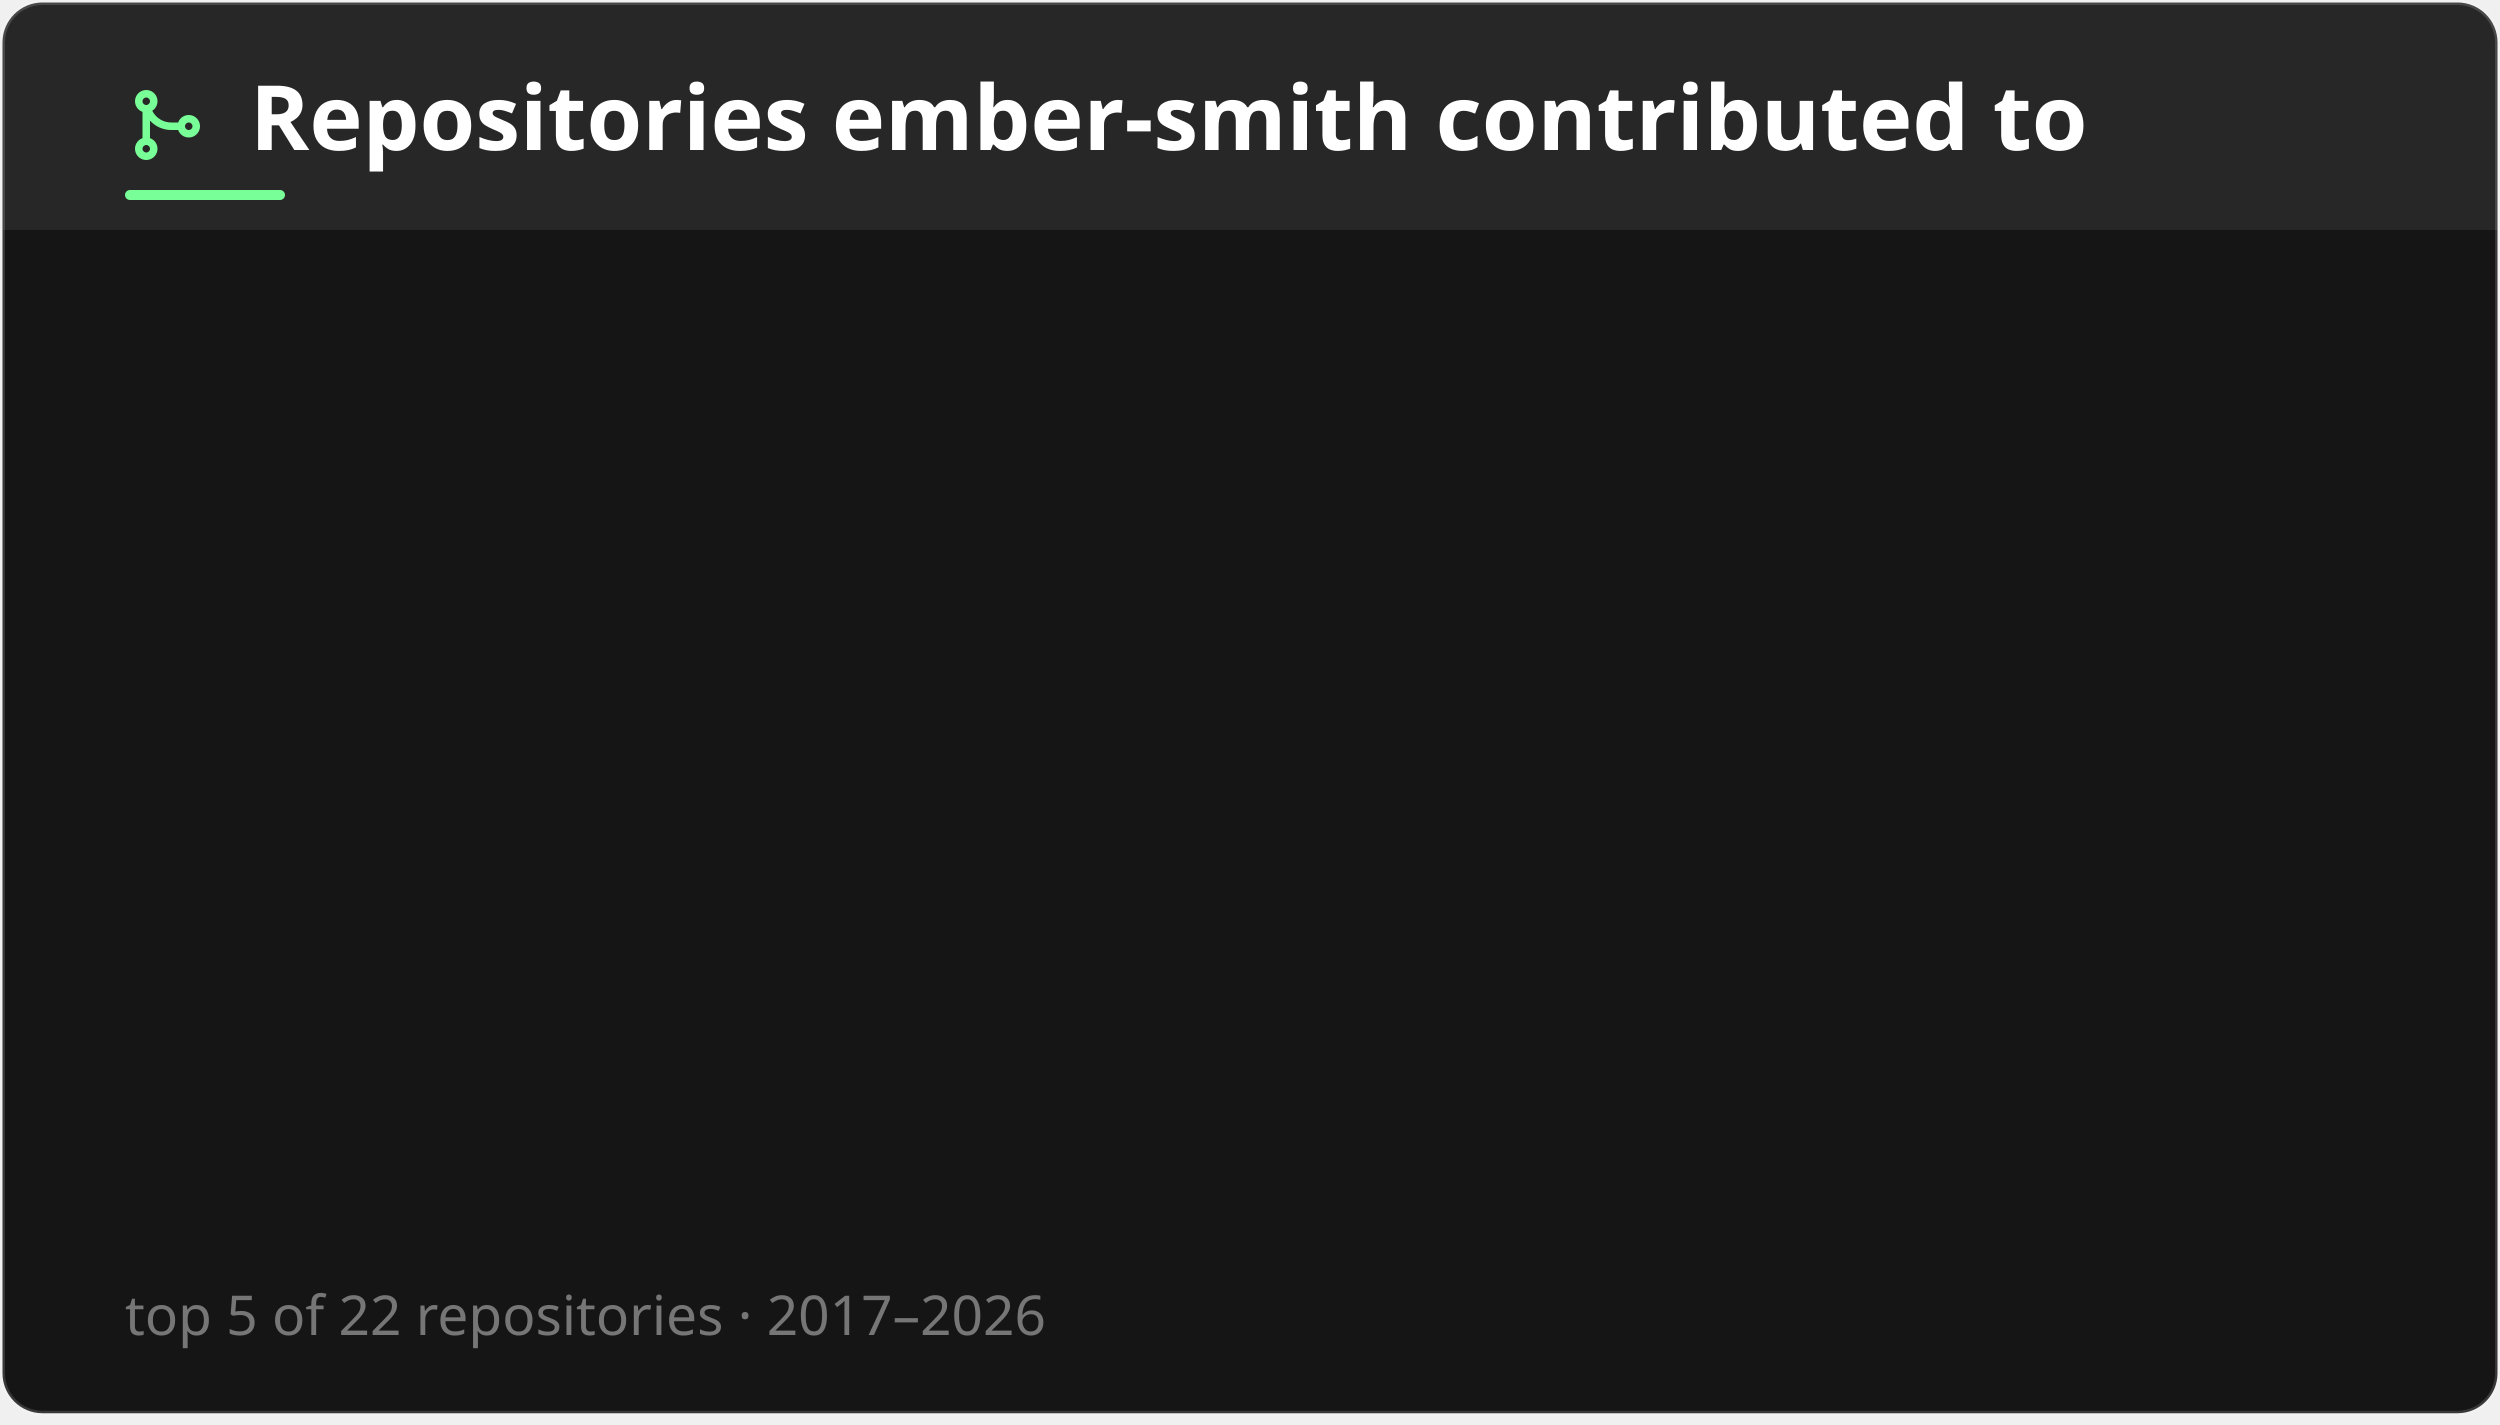
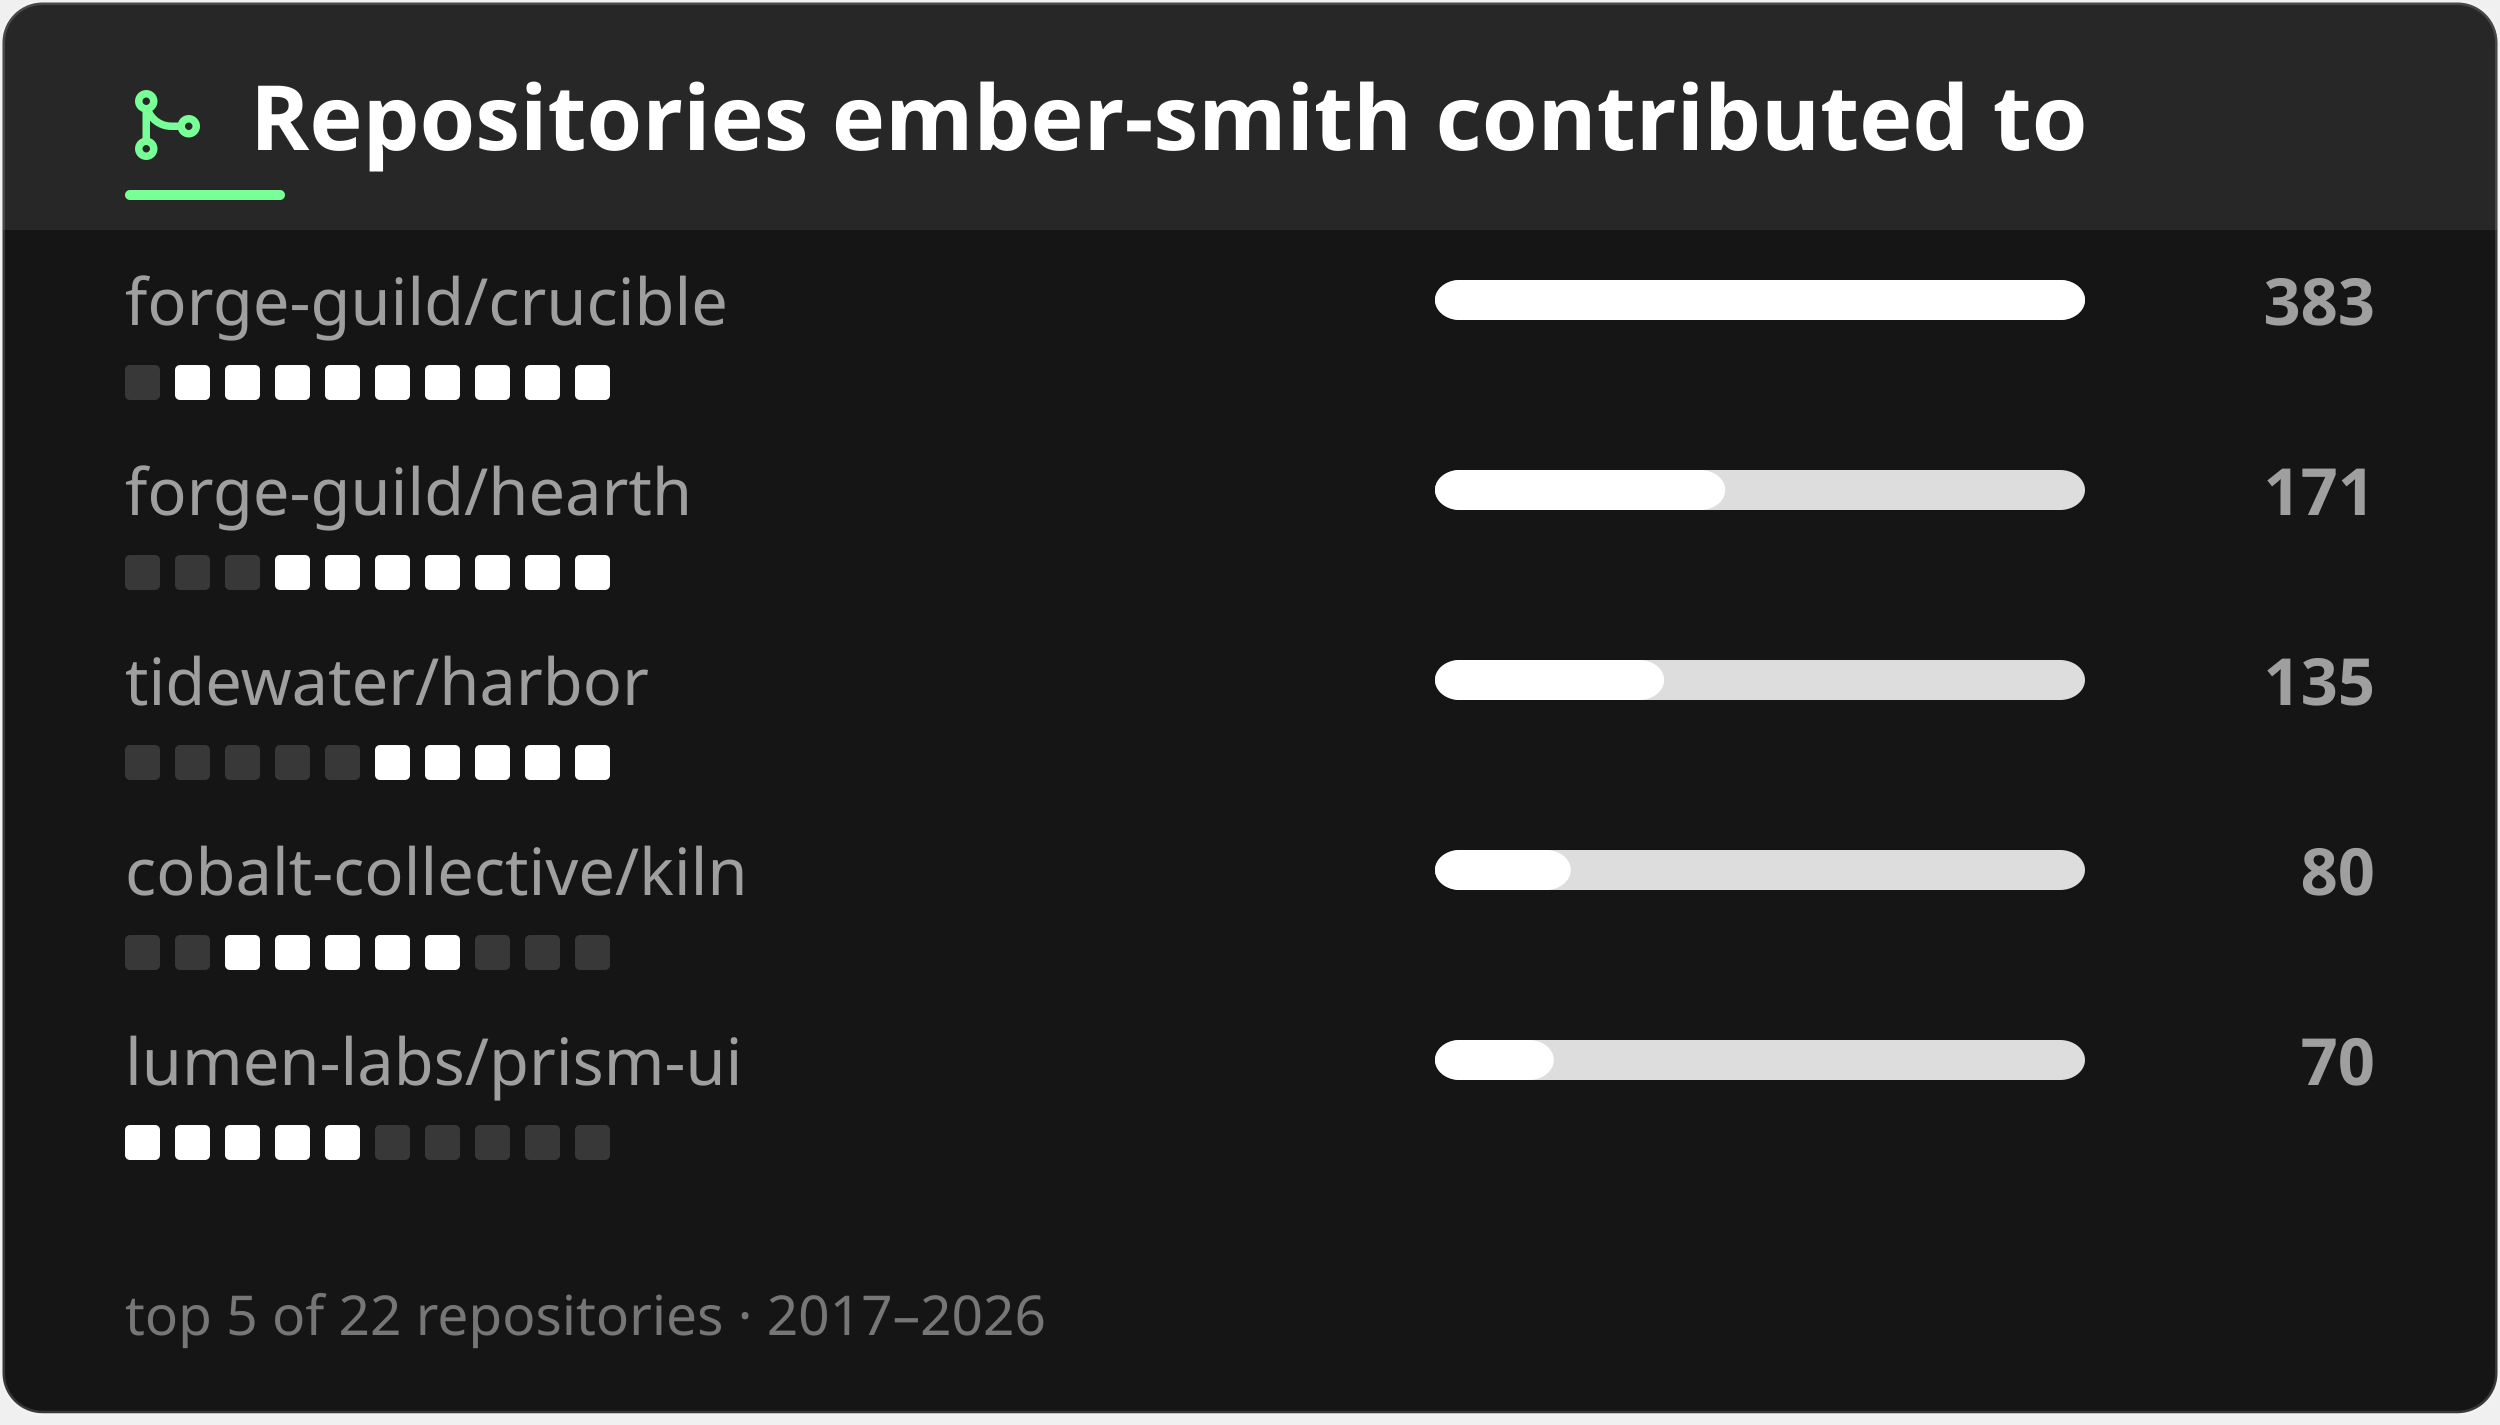
<svg xmlns="http://www.w3.org/2000/svg" width="500" height="285" viewBox="0 0 500 285" fill="none" role="img" aria-labelledby="title-id desc-id">
  <style>
    .header {
      font: 600 18px 'Segoe UI', Ubuntu, "Helvetica Neue", Sans-Serif;
      fill: #fff;
-       animation: fadeInAnimation 0.8s ease-in-out forwards;
+       animation: fadeInAnimation 0.8s ease-in-out backwards;
    }
    /* The icon reads against the title rather than with it, so it keeps its own color. */
    .title-icon {
      fill: #79ff97;
-       animation: fadeInAnimation 0.8s ease-in-out forwards;
+       animation: fadeInAnimation 0.8s ease-in-out backwards;
    }
    .title-accent {
      fill: #79ff97;
-       animation: fadeInAnimation 0.8s ease-in-out forwards;
+       animation: fadeInAnimation 0.8s ease-in-out backwards;
    }
    .title-band {
      fill: #fff;
      opacity: 0.08;
    }
    @supports(-moz-appearance: auto) {
      /* Selector detects Firefox */
      .header {
        font-size: 15.5px;
      }
    }
    @keyframes growWidthAnimation {
      from {
        width: 0;
      }
      to {
        width: 100%;
      }
    }
    .repo-name {
      font: 400 13px 'Segoe UI', Ubuntu, "Helvetica Neue", Sans-Serif;
      fill: #9f9f9f;
    }
    .count {
      font: 600 13px 'Segoe UI', Ubuntu, "Helvetica Neue", Sans-Serif;
      fill: #9f9f9f;
      font-variant-numeric: tabular-nums;
    }
    .footer {
      font: 400 11px 'Segoe UI', Ubuntu, "Helvetica Neue", Sans-Serif;
      fill: #9f9f9f;
      opacity: 0.7;
    }
    @supports(-moz-appearance: auto) {
      /* Selector detects Firefox */
      .repo-name {
        font-size: 12px;
      }
      .count {
        font-size: 12px;
      }
    }
    .year-on {
      fill: #fff;
    }
    .year-off {
      fill: #9f9f9f;
      opacity: 0.25;
    }
    .progress-background {
      fill: #ddd;
    }
    .lang-progress {
      fill: #fff;
-       animation: growWidthAnimation 0.6s ease-in-out forwards;
+       animation: growWidthAnimation 0.6s ease-in-out backwards;
    }
    .stagger {
-       opacity: 0;
-       animation: fadeInAnimation 0.3s ease-in-out forwards;
+       animation: fadeInAnimation 0.3s ease-in-out backwards;
    }
    .icon {
      fill: #79ff97;
      display: block;
    }
    /* Animations */
    @keyframes scaleInAnimation {
      from {
        transform: translate(-5px, 5px) scale(0);
      }
      to {
        transform: translate(-5px, 5px) scale(1);
      }
    }
    @keyframes fadeInAnimation {
      from {
        opacity: 0;
      }
      to {
        opacity: 1;
      }
    }
    @media (prefers-reduced-motion: reduce) {
      * {
        animation-duration: 0s !important;
        animation-delay: 0s !important;
      }
    }
  </style>
  <rect data-testid="card-bg" class="card-bg" x="0.5" y="0.5" rx="8" height="99%" stroke="#ffffff26" width="499" fill="#151515" stroke-opacity="1" />
  <path data-testid="title-band" class="title-band" d="M0.5 8.5a8 8 0 0 1 8 -8h483a8 8 0 0 1 8 8v37.5h-499z" />
  <g data-testid="card-title" transform="translate(25, 30)">
    <g>
      <svg class="title-icon" x="0" y="-13" viewBox="0 0 16 16" version="1.1" width="16" height="16">
        <path fill-rule="evenodd" d="M5.45 5.154A4.25 4.25 0 0 0 9.25 7.5h1.378a2.251 2.251 0 1 1 0 1.5H9.25A5.734 5.734 0 0 1 5 7.123v3.505a2.25 2.25 0 1 1-1.5 0V5.372a2.25 2.25 0 1 1 1.95-.218ZM4.25 13.5a.75.75 0 1 0 0-1.5.75.75 0 0 0 0 1.5Zm8.5-4.5a.75.75 0 1 0 0-1.5.75.75 0 0 0 0 1.5ZM5 3.25a.75.75 0 1 0 0 .005V3.25Z" />
      </svg>
    </g>
    <g transform="translate(25, 0)">
      <text x="0" y="0" class="header" data-testid="header">Repositories ember-smith contributed to</text>
    </g>
    <rect data-testid="title-accent" class="title-accent" x="0" y="8" width="32" height="2" rx="1" />
  </g>
  <g data-testid="main-card-body" transform="translate(0, 55)">
    <g data-testid="contributed-to-body" transform="translate(25, 0)">
      <g class="stagger" style="animation-delay: 450ms" transform="translate(0, 10)">
        <text class="repo-name" data-testid="repo-name" x="0" y="0">forge-guild/crucible</text>
        <svg width="130" x="262" y="-9">
          <rect data-testid="progress-background" class="progress-background" rx="5" ry="5" x="0" y="0" width="130" height="8" />
          <svg data-testid="lang-progress" width="100%">
-             <rect height="8" rx="5" ry="5" x="0" y="0" class="lang-progress" style="animation-delay: 450ms;" />
+             <rect width="100%" height="8" rx="5" ry="5" x="0" y="0" class="lang-progress" style="animation-delay: 450ms;" />
          </svg>
        </svg>
        <text class="count" data-testid="repo-contributions" x="450" y="0" text-anchor="end">383</text>
        <g data-testid="year-strip" transform="translate(0, 8)">
          <rect data-testid="year-off" class="year-off" x="0" y="0" width="7" height="7" rx="1" ry="1" />
          <rect data-testid="year-on" class="year-on" x="10" y="0" width="7" height="7" rx="1" ry="1" />
          <rect data-testid="year-on" class="year-on" x="20" y="0" width="7" height="7" rx="1" ry="1" />
          <rect data-testid="year-on" class="year-on" x="30" y="0" width="7" height="7" rx="1" ry="1" />
          <rect data-testid="year-on" class="year-on" x="40" y="0" width="7" height="7" rx="1" ry="1" />
          <rect data-testid="year-on" class="year-on" x="50" y="0" width="7" height="7" rx="1" ry="1" />
          <rect data-testid="year-on" class="year-on" x="60" y="0" width="7" height="7" rx="1" ry="1" />
          <rect data-testid="year-on" class="year-on" x="70" y="0" width="7" height="7" rx="1" ry="1" />
          <rect data-testid="year-on" class="year-on" x="80" y="0" width="7" height="7" rx="1" ry="1" />
          <rect data-testid="year-on" class="year-on" x="90" y="0" width="7" height="7" rx="1" ry="1" />
        </g>
      </g>
      <g class="stagger" style="animation-delay: 600ms" transform="translate(0, 48)">
        <text class="repo-name" data-testid="repo-name" x="0" y="0">forge-guild/hearth</text>
        <svg width="130" x="262" y="-9">
          <rect data-testid="progress-background" class="progress-background" rx="5" ry="5" x="0" y="0" width="130" height="8" />
          <svg data-testid="lang-progress" width="44.648%">
-             <rect height="8" rx="5" ry="5" x="0" y="0" class="lang-progress" style="animation-delay: 600ms;" />
+             <rect width="100%" height="8" rx="5" ry="5" x="0" y="0" class="lang-progress" style="animation-delay: 600ms;" />
          </svg>
        </svg>
        <text class="count" data-testid="repo-contributions" x="450" y="0" text-anchor="end">171</text>
        <g data-testid="year-strip" transform="translate(0, 8)">
          <rect data-testid="year-off" class="year-off" x="0" y="0" width="7" height="7" rx="1" ry="1" />
          <rect data-testid="year-off" class="year-off" x="10" y="0" width="7" height="7" rx="1" ry="1" />
          <rect data-testid="year-off" class="year-off" x="20" y="0" width="7" height="7" rx="1" ry="1" />
          <rect data-testid="year-on" class="year-on" x="30" y="0" width="7" height="7" rx="1" ry="1" />
          <rect data-testid="year-on" class="year-on" x="40" y="0" width="7" height="7" rx="1" ry="1" />
          <rect data-testid="year-on" class="year-on" x="50" y="0" width="7" height="7" rx="1" ry="1" />
          <rect data-testid="year-on" class="year-on" x="60" y="0" width="7" height="7" rx="1" ry="1" />
          <rect data-testid="year-on" class="year-on" x="70" y="0" width="7" height="7" rx="1" ry="1" />
          <rect data-testid="year-on" class="year-on" x="80" y="0" width="7" height="7" rx="1" ry="1" />
          <rect data-testid="year-on" class="year-on" x="90" y="0" width="7" height="7" rx="1" ry="1" />
        </g>
      </g>
      <g class="stagger" style="animation-delay: 750ms" transform="translate(0, 86)">
        <text class="repo-name" data-testid="repo-name" x="0" y="0">tidewater/harbor</text>
        <svg width="130" x="262" y="-9">
          <rect data-testid="progress-background" class="progress-background" rx="5" ry="5" x="0" y="0" width="130" height="8" />
          <svg data-testid="lang-progress" width="35.248%">
-             <rect height="8" rx="5" ry="5" x="0" y="0" class="lang-progress" style="animation-delay: 750ms;" />
+             <rect width="100%" height="8" rx="5" ry="5" x="0" y="0" class="lang-progress" style="animation-delay: 750ms;" />
          </svg>
        </svg>
        <text class="count" data-testid="repo-contributions" x="450" y="0" text-anchor="end">135</text>
        <g data-testid="year-strip" transform="translate(0, 8)">
          <rect data-testid="year-off" class="year-off" x="0" y="0" width="7" height="7" rx="1" ry="1" />
          <rect data-testid="year-off" class="year-off" x="10" y="0" width="7" height="7" rx="1" ry="1" />
          <rect data-testid="year-off" class="year-off" x="20" y="0" width="7" height="7" rx="1" ry="1" />
          <rect data-testid="year-off" class="year-off" x="30" y="0" width="7" height="7" rx="1" ry="1" />
          <rect data-testid="year-off" class="year-off" x="40" y="0" width="7" height="7" rx="1" ry="1" />
          <rect data-testid="year-on" class="year-on" x="50" y="0" width="7" height="7" rx="1" ry="1" />
          <rect data-testid="year-on" class="year-on" x="60" y="0" width="7" height="7" rx="1" ry="1" />
          <rect data-testid="year-on" class="year-on" x="70" y="0" width="7" height="7" rx="1" ry="1" />
          <rect data-testid="year-on" class="year-on" x="80" y="0" width="7" height="7" rx="1" ry="1" />
          <rect data-testid="year-on" class="year-on" x="90" y="0" width="7" height="7" rx="1" ry="1" />
        </g>
      </g>
      <g class="stagger" style="animation-delay: 900ms" transform="translate(0, 124)">
        <text class="repo-name" data-testid="repo-name" x="0" y="0">cobalt-collective/kiln</text>
        <svg width="130" x="262" y="-9">
          <rect data-testid="progress-background" class="progress-background" rx="5" ry="5" x="0" y="0" width="130" height="8" />
          <svg data-testid="lang-progress" width="20.888%">
-             <rect height="8" rx="5" ry="5" x="0" y="0" class="lang-progress" style="animation-delay: 900ms;" />
+             <rect width="100%" height="8" rx="5" ry="5" x="0" y="0" class="lang-progress" style="animation-delay: 900ms;" />
          </svg>
        </svg>
        <text class="count" data-testid="repo-contributions" x="450" y="0" text-anchor="end">80</text>
        <g data-testid="year-strip" transform="translate(0, 8)">
          <rect data-testid="year-off" class="year-off" x="0" y="0" width="7" height="7" rx="1" ry="1" />
          <rect data-testid="year-off" class="year-off" x="10" y="0" width="7" height="7" rx="1" ry="1" />
          <rect data-testid="year-on" class="year-on" x="20" y="0" width="7" height="7" rx="1" ry="1" />
          <rect data-testid="year-on" class="year-on" x="30" y="0" width="7" height="7" rx="1" ry="1" />
          <rect data-testid="year-on" class="year-on" x="40" y="0" width="7" height="7" rx="1" ry="1" />
          <rect data-testid="year-on" class="year-on" x="50" y="0" width="7" height="7" rx="1" ry="1" />
          <rect data-testid="year-on" class="year-on" x="60" y="0" width="7" height="7" rx="1" ry="1" />
          <rect data-testid="year-off" class="year-off" x="70" y="0" width="7" height="7" rx="1" ry="1" />
          <rect data-testid="year-off" class="year-off" x="80" y="0" width="7" height="7" rx="1" ry="1" />
          <rect data-testid="year-off" class="year-off" x="90" y="0" width="7" height="7" rx="1" ry="1" />
        </g>
      </g>
      <g class="stagger" style="animation-delay: 1050ms" transform="translate(0, 162)">
        <text class="repo-name" data-testid="repo-name" x="0" y="0">lumen-labs/prism-ui</text>
        <svg width="130" x="262" y="-9">
          <rect data-testid="progress-background" class="progress-background" rx="5" ry="5" x="0" y="0" width="130" height="8" />
          <svg data-testid="lang-progress" width="18.277%">
-             <rect height="8" rx="5" ry="5" x="0" y="0" class="lang-progress" style="animation-delay: 1050ms;" />
+             <rect width="100%" height="8" rx="5" ry="5" x="0" y="0" class="lang-progress" style="animation-delay: 1050ms;" />
          </svg>
        </svg>
        <text class="count" data-testid="repo-contributions" x="450" y="0" text-anchor="end">70</text>
        <g data-testid="year-strip" transform="translate(0, 8)">
          <rect data-testid="year-on" class="year-on" x="0" y="0" width="7" height="7" rx="1" ry="1" />
          <rect data-testid="year-on" class="year-on" x="10" y="0" width="7" height="7" rx="1" ry="1" />
          <rect data-testid="year-on" class="year-on" x="20" y="0" width="7" height="7" rx="1" ry="1" />
          <rect data-testid="year-on" class="year-on" x="30" y="0" width="7" height="7" rx="1" ry="1" />
          <rect data-testid="year-on" class="year-on" x="40" y="0" width="7" height="7" rx="1" ry="1" />
          <rect data-testid="year-off" class="year-off" x="50" y="0" width="7" height="7" rx="1" ry="1" />
          <rect data-testid="year-off" class="year-off" x="60" y="0" width="7" height="7" rx="1" ry="1" />
          <rect data-testid="year-off" class="year-off" x="70" y="0" width="7" height="7" rx="1" ry="1" />
          <rect data-testid="year-off" class="year-off" x="80" y="0" width="7" height="7" rx="1" ry="1" />
          <rect data-testid="year-off" class="year-off" x="90" y="0" width="7" height="7" rx="1" ry="1" />
        </g>
      </g>
      <text class="footer" data-testid="footer" x="0" y="212">top 5 of 22 repositories · 2017–2026</text>
    </g>
  </g>
</svg>
